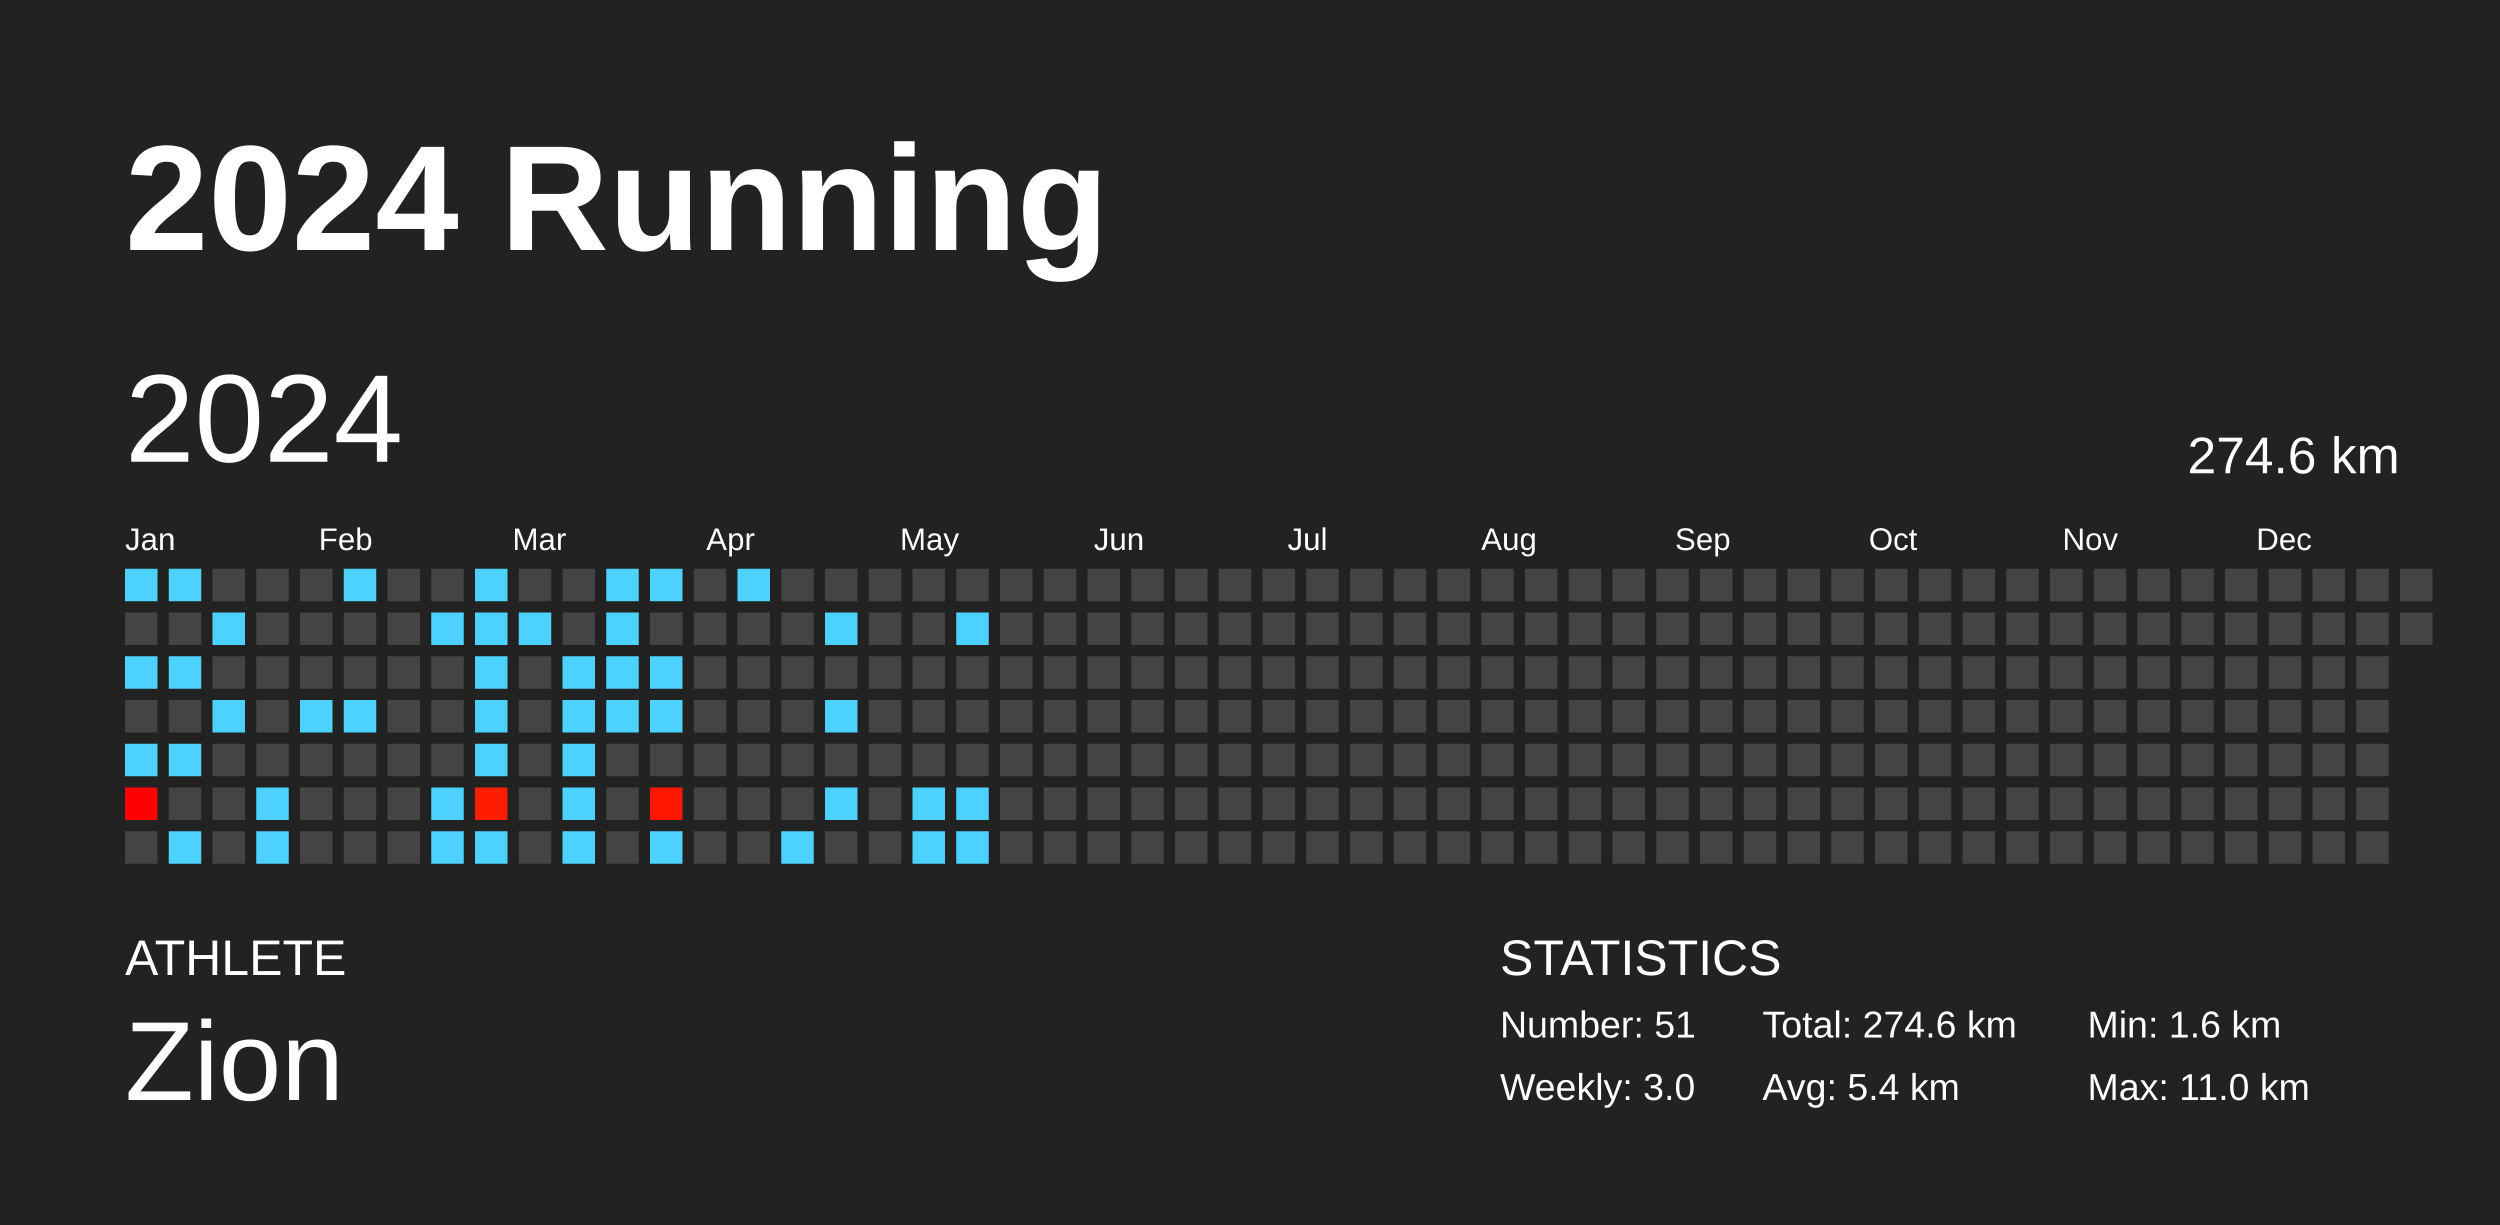
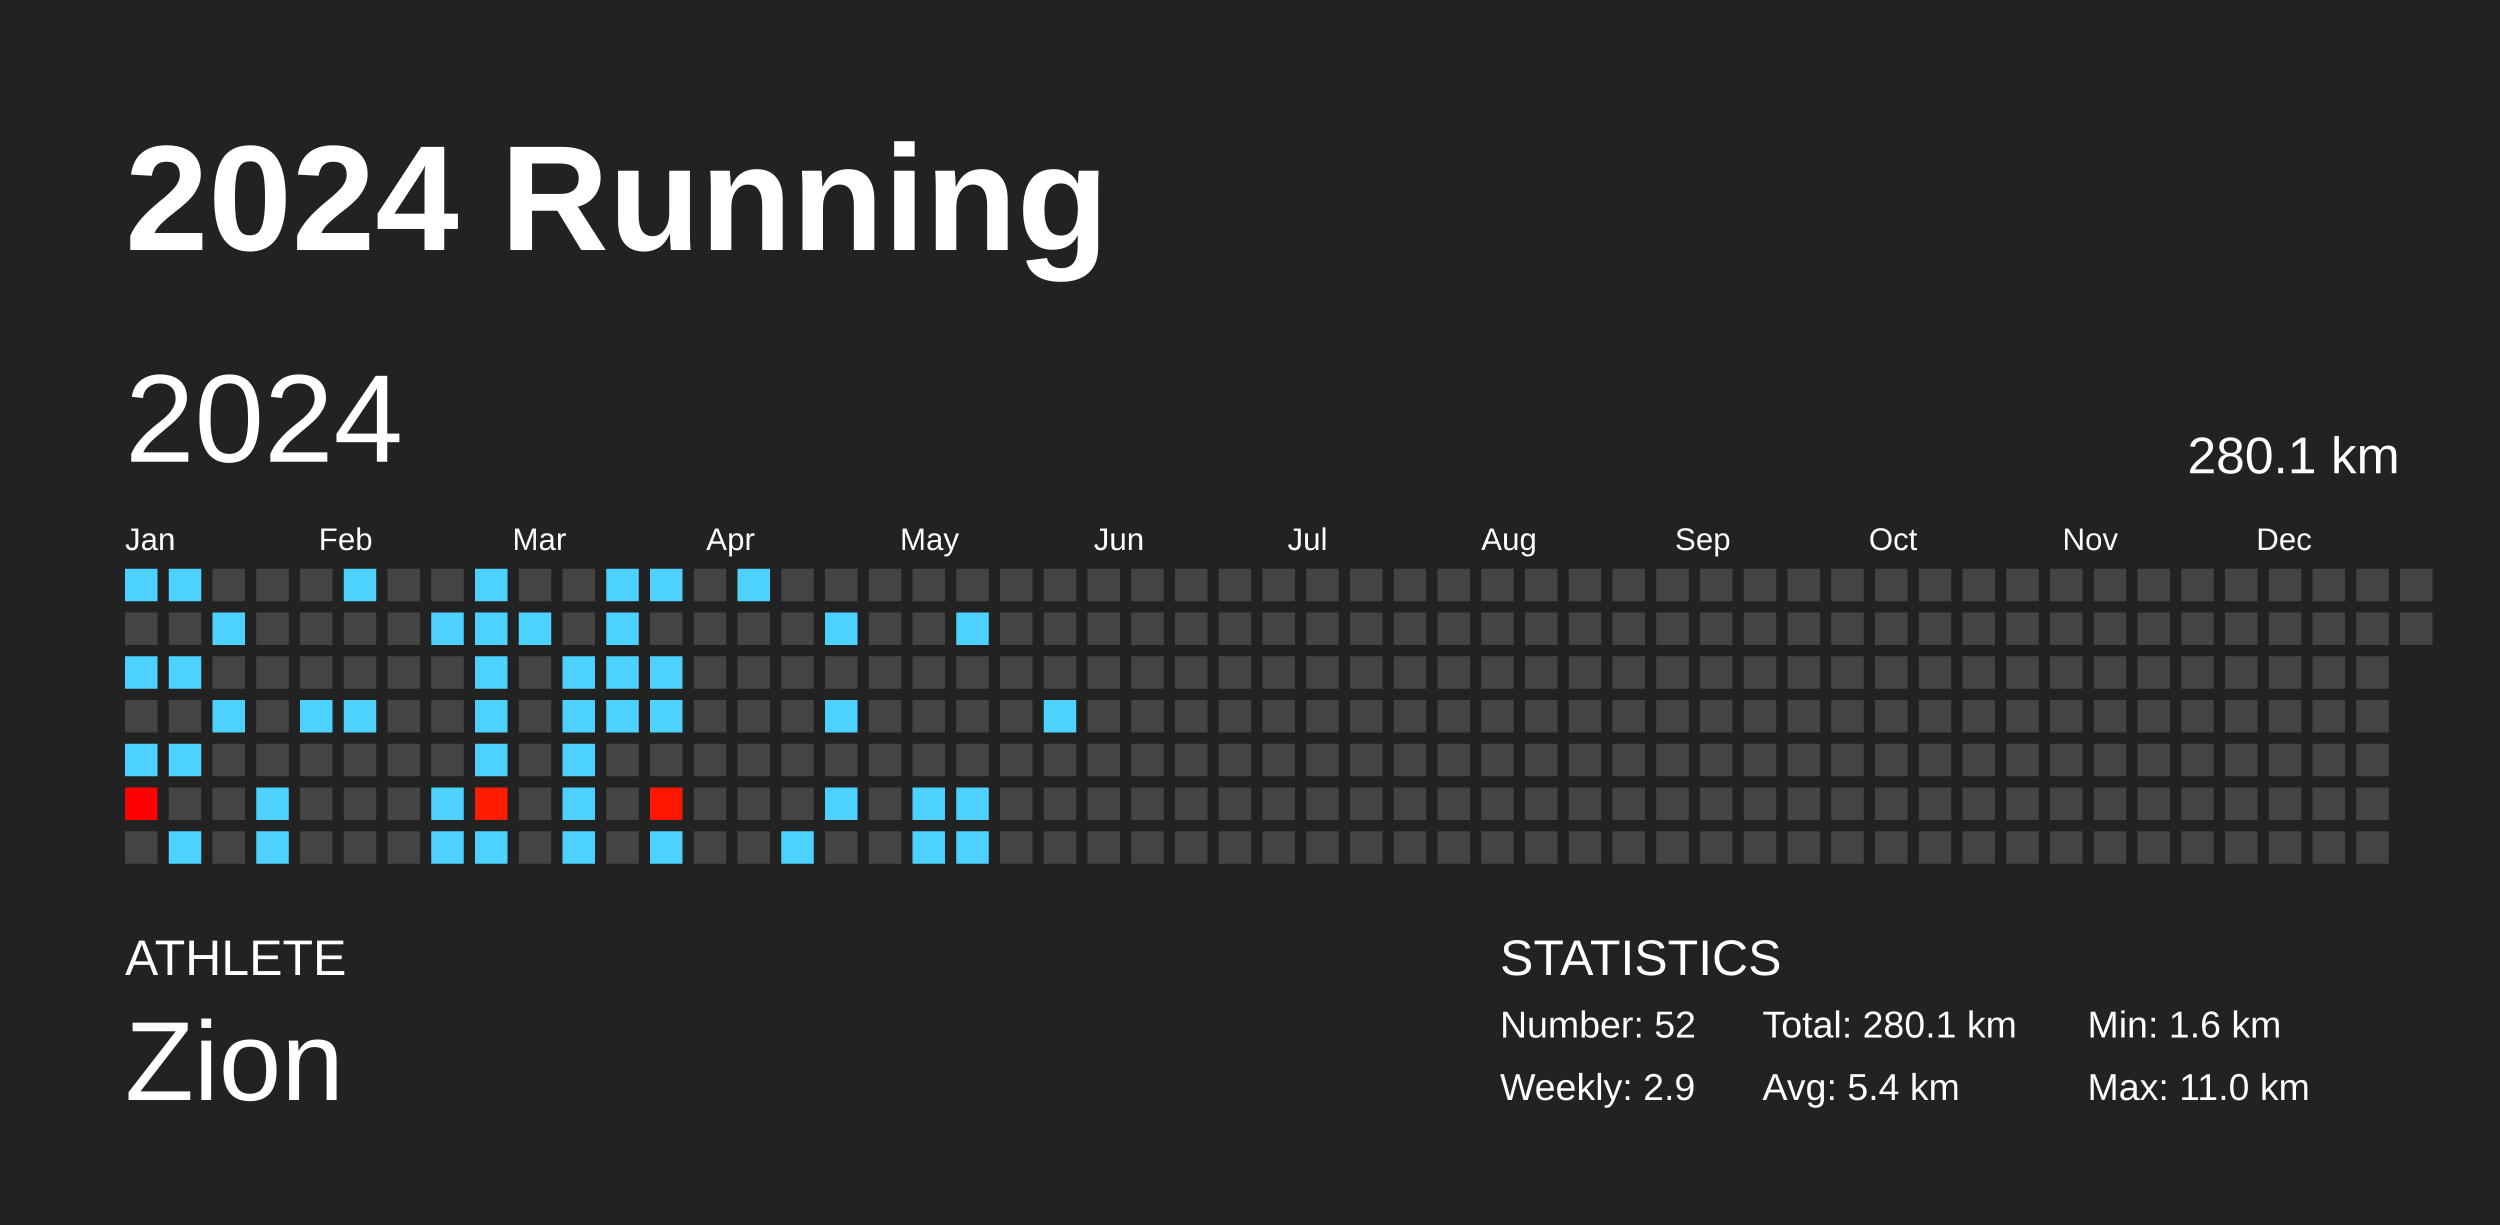
<svg xmlns="http://www.w3.org/2000/svg" baseProfile="full" height="98mm" version="1.1" viewBox="0,0,200,98" width="200mm">
  <defs />
  <rect fill="#222222" height="98" width="200" x="0" y="0" />
  <text fill="#FFFFFF" style="font-size:12px; font-family:Arial; font-weight:bold;" x="10" y="20">2024 Running</text>
  <text fill="#FFFFFF" style="font-size:4px; font-family:Arial" x="10" y="78">ATHLETE</text>
  <text fill="#FFFFFF" style="font-size:9px; font-family:Arial" x="10" y="88">Zion</text>
  <text fill="#FFFFFF" style="font-size:4px; font-family:Arial" x="120" y="78">STATISTICS</text>
-   <text fill="#FFFFFF" style="font-size:3px; font-family:Arial" x="120" y="83">Number: 51</text>
-   <text fill="#FFFFFF" style="font-size:3px; font-family:Arial" x="120" y="88">Weekly: 3.0</text>
-   <text fill="#FFFFFF" style="font-size:3px; font-family:Arial" x="141" y="83">Total: 274.6 km</text>
+   <text fill="#FFFFFF" style="font-size:3px; font-family:Arial" x="120" y="83">Number: 52</text>
+   <text fill="#FFFFFF" style="font-size:3px; font-family:Arial" x="120" y="88">Weekly: 2.9</text>
+   <text fill="#FFFFFF" style="font-size:3px; font-family:Arial" x="141" y="83">Total: 280.1 km</text>
  <text fill="#FFFFFF" style="font-size:3px; font-family:Arial" x="141" y="88">Avg: 5.4 km</text>
  <text fill="#FFFFFF" style="font-size:3px; font-family:Arial" x="167" y="83">Min: 1.6 km</text>
  <text fill="#FFFFFF" style="font-size:3px; font-family:Arial" x="167" y="88">Max: 11.0 km</text>
  <text dominant-baseline="hanging" fill="#FFFFFF" style="font-size:10.0px; font-family:Arial;" x="10" y="30">2024</text>
-   <text dominant-baseline="hanging" fill="#FFFFFF" style="font-size:4.125px; font-family:Arial;" x="175" y="35">274.6 km</text>
+   <text dominant-baseline="hanging" fill="#FFFFFF" style="font-size:4.125px; font-family:Arial;" x="175" y="35">280.1 km</text>
  <text fill="#FFFFFF" style="font-size:2.5px; font-family:Arial" x="10.0" y="44">Jan</text>
  <text fill="#FFFFFF" style="font-size:2.5px; font-family:Arial" x="25.5" y="44">Feb</text>
  <text fill="#FFFFFF" style="font-size:2.5px; font-family:Arial" x="41.0" y="44">Mar</text>
  <text fill="#FFFFFF" style="font-size:2.5px; font-family:Arial" x="56.5" y="44">Apr</text>
  <text fill="#FFFFFF" style="font-size:2.5px; font-family:Arial" x="72.0" y="44">May</text>
  <text fill="#FFFFFF" style="font-size:2.5px; font-family:Arial" x="87.5" y="44">Jun</text>
  <text fill="#FFFFFF" style="font-size:2.5px; font-family:Arial" x="103.0" y="44">Jul</text>
  <text fill="#FFFFFF" style="font-size:2.5px; font-family:Arial" x="118.5" y="44">Aug</text>
  <text fill="#FFFFFF" style="font-size:2.5px; font-family:Arial" x="134.0" y="44">Sep</text>
  <text fill="#FFFFFF" style="font-size:2.5px; font-family:Arial" x="149.5" y="44">Oct</text>
  <text fill="#FFFFFF" style="font-size:2.5px; font-family:Arial" x="165.0" y="44">Nov</text>
  <text fill="#FFFFFF" style="font-size:2.5px; font-family:Arial" x="180.5" y="44">Dec</text>
  <rect fill="#4dd2ff" height="2.6" width="2.6" x="10.0" y="45.5" />
  <rect fill="#444444" height="2.6" width="2.6" x="10.0" y="49.0" />
  <rect fill="#4dd2ff" height="2.6" width="2.6" x="10.0" y="52.5" />
  <rect fill="#444444" height="2.6" width="2.6" x="10.0" y="56.0" />
  <rect fill="#4dd2ff" height="2.6" width="2.6" x="10.0" y="59.5" />
  <rect fill="#ff0000" height="2.6" width="2.6" x="10.0" y="63.0" />
  <rect fill="#444444" height="2.6" width="2.6" x="10.0" y="66.5" />
  <rect fill="#4dd2ff" height="2.6" width="2.6" x="13.5" y="45.5" />
  <rect fill="#444444" height="2.6" width="2.6" x="13.5" y="49.0" />
  <rect fill="#4dd2ff" height="2.6" width="2.6" x="13.5" y="52.5" />
  <rect fill="#444444" height="2.6" width="2.6" x="13.5" y="56.0" />
  <rect fill="#4dd2ff" height="2.6" width="2.6" x="13.5" y="59.5" />
  <rect fill="#444444" height="2.6" width="2.6" x="13.5" y="63.0" />
  <rect fill="#4dd2ff" height="2.6" width="2.6" x="13.5" y="66.5" />
  <rect fill="#444444" height="2.6" width="2.6" x="17.0" y="45.5" />
  <rect fill="#4dd2ff" height="2.6" width="2.6" x="17.0" y="49.0" />
  <rect fill="#444444" height="2.6" width="2.6" x="17.0" y="52.5" />
  <rect fill="#4dd2ff" height="2.6" width="2.6" x="17.0" y="56.0" />
  <rect fill="#444444" height="2.6" width="2.6" x="17.0" y="59.5" />
  <rect fill="#444444" height="2.6" width="2.6" x="17.0" y="63.0" />
  <rect fill="#444444" height="2.6" width="2.6" x="17.0" y="66.5" />
  <rect fill="#444444" height="2.6" width="2.6" x="20.5" y="45.5" />
  <rect fill="#444444" height="2.6" width="2.6" x="20.5" y="49.0" />
  <rect fill="#444444" height="2.6" width="2.6" x="20.5" y="52.5" />
  <rect fill="#444444" height="2.6" width="2.6" x="20.5" y="56.0" />
  <rect fill="#444444" height="2.6" width="2.6" x="20.5" y="59.5" />
  <rect fill="#4dd2ff" height="2.6" width="2.6" x="20.5" y="63.0" />
  <rect fill="#4dd2ff" height="2.6" width="2.6" x="20.5" y="66.5" />
  <rect fill="#444444" height="2.6" width="2.6" x="24.0" y="45.5" />
  <rect fill="#444444" height="2.6" width="2.6" x="24.0" y="49.0" />
  <rect fill="#444444" height="2.6" width="2.6" x="24.0" y="52.5" />
  <rect fill="#4dd2ff" height="2.6" width="2.6" x="24.0" y="56.0" />
  <rect fill="#444444" height="2.6" width="2.6" x="24.0" y="59.5" />
  <rect fill="#444444" height="2.6" width="2.6" x="24.0" y="63.0" />
  <rect fill="#444444" height="2.6" width="2.6" x="24.0" y="66.5" />
  <rect fill="#4dd2ff" height="2.6" width="2.6" x="27.5" y="45.5" />
  <rect fill="#444444" height="2.6" width="2.6" x="27.5" y="49.0" />
  <rect fill="#444444" height="2.6" width="2.6" x="27.5" y="52.5" />
  <rect fill="#4dd2ff" height="2.6" width="2.6" x="27.5" y="56.0" />
  <rect fill="#444444" height="2.6" width="2.6" x="27.5" y="59.5" />
  <rect fill="#444444" height="2.6" width="2.6" x="27.5" y="63.0" />
  <rect fill="#444444" height="2.6" width="2.6" x="27.5" y="66.5" />
  <rect fill="#444444" height="2.6" width="2.6" x="31.0" y="45.5" />
  <rect fill="#444444" height="2.6" width="2.6" x="31.0" y="49.0" />
  <rect fill="#444444" height="2.6" width="2.6" x="31.0" y="52.5" />
  <rect fill="#444444" height="2.6" width="2.6" x="31.0" y="56.0" />
  <rect fill="#444444" height="2.6" width="2.6" x="31.0" y="59.5" />
  <rect fill="#444444" height="2.6" width="2.6" x="31.0" y="63.0" />
  <rect fill="#444444" height="2.6" width="2.6" x="31.0" y="66.5" />
  <rect fill="#444444" height="2.6" width="2.6" x="34.5" y="45.5" />
  <rect fill="#4dd2ff" height="2.6" width="2.6" x="34.5" y="49.0" />
  <rect fill="#444444" height="2.6" width="2.6" x="34.5" y="52.5" />
  <rect fill="#444444" height="2.6" width="2.6" x="34.5" y="56.0" />
  <rect fill="#444444" height="2.6" width="2.6" x="34.5" y="59.5" />
  <rect fill="#4dd2ff" height="2.6" width="2.6" x="34.5" y="63.0" />
  <rect fill="#4dd2ff" height="2.6" width="2.6" x="34.5" y="66.5" />
  <rect fill="#4dd2ff" height="2.6" width="2.6" x="38.0" y="45.5" />
  <rect fill="#4dd2ff" height="2.6" width="2.6" x="38.0" y="49.0" />
  <rect fill="#4dd2ff" height="2.6" width="2.6" x="38.0" y="52.5" />
  <rect fill="#4dd2ff" height="2.6" width="2.6" x="38.0" y="56.0" />
  <rect fill="#4dd2ff" height="2.6" width="2.6" x="38.0" y="59.5" />
  <rect fill="#ff1d00" height="2.6" width="2.6" x="38.0" y="63.0" />
  <rect fill="#4dd2ff" height="2.6" width="2.6" x="38.0" y="66.5" />
  <rect fill="#444444" height="2.6" width="2.6" x="41.5" y="45.5" />
  <rect fill="#4dd2ff" height="2.6" width="2.6" x="41.5" y="49.0" />
  <rect fill="#444444" height="2.6" width="2.6" x="41.5" y="52.5" />
  <rect fill="#444444" height="2.6" width="2.6" x="41.5" y="56.0" />
  <rect fill="#444444" height="2.6" width="2.6" x="41.5" y="59.5" />
  <rect fill="#444444" height="2.6" width="2.6" x="41.5" y="63.0" />
  <rect fill="#444444" height="2.6" width="2.6" x="41.5" y="66.5" />
  <rect fill="#444444" height="2.6" width="2.6" x="45.0" y="45.5" />
  <rect fill="#444444" height="2.6" width="2.6" x="45.0" y="49.0" />
  <rect fill="#4dd2ff" height="2.6" width="2.6" x="45.0" y="52.5" />
  <rect fill="#4dd2ff" height="2.6" width="2.6" x="45.0" y="56.0" />
  <rect fill="#4dd2ff" height="2.6" width="2.6" x="45.0" y="59.5" />
  <rect fill="#4dd2ff" height="2.6" width="2.6" x="45.0" y="63.0" />
  <rect fill="#4dd2ff" height="2.6" width="2.6" x="45.0" y="66.5" />
  <rect fill="#4dd2ff" height="2.6" width="2.6" x="48.5" y="45.5" />
  <rect fill="#4dd2ff" height="2.6" width="2.6" x="48.5" y="49.0" />
  <rect fill="#4dd2ff" height="2.6" width="2.6" x="48.5" y="52.5" />
  <rect fill="#4dd2ff" height="2.6" width="2.6" x="48.5" y="56.0" />
  <rect fill="#444444" height="2.6" width="2.6" x="48.5" y="59.5" />
  <rect fill="#444444" height="2.6" width="2.6" x="48.5" y="63.0" />
  <rect fill="#444444" height="2.6" width="2.6" x="48.5" y="66.5" />
  <rect fill="#4dd2ff" height="2.6" width="2.6" x="52.0" y="45.5" />
  <rect fill="#444444" height="2.6" width="2.6" x="52.0" y="49.0" />
  <rect fill="#4dd2ff" height="2.6" width="2.6" x="52.0" y="52.5" />
  <rect fill="#4dd2ff" height="2.6" width="2.6" x="52.0" y="56.0" />
  <rect fill="#444444" height="2.6" width="2.6" x="52.0" y="59.5" />
  <rect fill="#ff1600" height="2.6" width="2.6" x="52.0" y="63.0" />
  <rect fill="#4dd2ff" height="2.6" width="2.6" x="52.0" y="66.5" />
  <rect fill="#444444" height="2.6" width="2.6" x="55.5" y="45.5" />
  <rect fill="#444444" height="2.6" width="2.6" x="55.5" y="49.0" />
  <rect fill="#444444" height="2.6" width="2.6" x="55.5" y="52.5" />
  <rect fill="#444444" height="2.6" width="2.6" x="55.5" y="56.0" />
  <rect fill="#444444" height="2.6" width="2.6" x="55.5" y="59.5" />
  <rect fill="#444444" height="2.6" width="2.6" x="55.5" y="63.0" />
  <rect fill="#444444" height="2.6" width="2.6" x="55.5" y="66.5" />
  <rect fill="#4dd2ff" height="2.6" width="2.6" x="59.0" y="45.5" />
  <rect fill="#444444" height="2.6" width="2.6" x="59.0" y="49.0" />
  <rect fill="#444444" height="2.6" width="2.6" x="59.0" y="52.5" />
  <rect fill="#444444" height="2.6" width="2.6" x="59.0" y="56.0" />
  <rect fill="#444444" height="2.6" width="2.6" x="59.0" y="59.5" />
  <rect fill="#444444" height="2.6" width="2.6" x="59.0" y="63.0" />
  <rect fill="#444444" height="2.6" width="2.6" x="59.0" y="66.5" />
  <rect fill="#444444" height="2.6" width="2.6" x="62.5" y="45.5" />
  <rect fill="#444444" height="2.6" width="2.6" x="62.5" y="49.0" />
  <rect fill="#444444" height="2.6" width="2.6" x="62.5" y="52.5" />
  <rect fill="#444444" height="2.6" width="2.6" x="62.5" y="56.0" />
  <rect fill="#444444" height="2.6" width="2.6" x="62.5" y="59.5" />
  <rect fill="#444444" height="2.6" width="2.6" x="62.5" y="63.0" />
  <rect fill="#4dd2ff" height="2.6" width="2.6" x="62.5" y="66.5" />
  <rect fill="#444444" height="2.6" width="2.6" x="66.0" y="45.5" />
  <rect fill="#4dd2ff" height="2.6" width="2.6" x="66.0" y="49.0" />
  <rect fill="#444444" height="2.6" width="2.6" x="66.0" y="52.5" />
  <rect fill="#4dd2ff" height="2.6" width="2.6" x="66.0" y="56.0" />
  <rect fill="#444444" height="2.6" width="2.6" x="66.0" y="59.5" />
  <rect fill="#4dd2ff" height="2.6" width="2.6" x="66.0" y="63.0" />
  <rect fill="#444444" height="2.6" width="2.6" x="66.0" y="66.5" />
  <rect fill="#444444" height="2.6" width="2.6" x="69.5" y="45.5" />
  <rect fill="#444444" height="2.6" width="2.6" x="69.5" y="49.0" />
  <rect fill="#444444" height="2.6" width="2.6" x="69.5" y="52.5" />
  <rect fill="#444444" height="2.6" width="2.6" x="69.5" y="56.0" />
  <rect fill="#444444" height="2.6" width="2.6" x="69.5" y="59.5" />
  <rect fill="#444444" height="2.6" width="2.6" x="69.5" y="63.0" />
  <rect fill="#444444" height="2.6" width="2.6" x="69.5" y="66.5" />
  <rect fill="#444444" height="2.6" width="2.6" x="73.0" y="45.5" />
  <rect fill="#444444" height="2.6" width="2.6" x="73.0" y="49.0" />
  <rect fill="#444444" height="2.6" width="2.6" x="73.0" y="52.5" />
  <rect fill="#444444" height="2.6" width="2.6" x="73.0" y="56.0" />
  <rect fill="#444444" height="2.6" width="2.6" x="73.0" y="59.5" />
  <rect fill="#4dd2ff" height="2.6" width="2.6" x="73.0" y="63.0" />
  <rect fill="#4dd2ff" height="2.6" width="2.6" x="73.0" y="66.5" />
  <rect fill="#444444" height="2.6" width="2.6" x="76.5" y="45.5" />
  <rect fill="#4dd2ff" height="2.6" width="2.6" x="76.5" y="49.0" />
  <rect fill="#444444" height="2.6" width="2.6" x="76.5" y="52.5" />
  <rect fill="#444444" height="2.6" width="2.6" x="76.5" y="56.0" />
  <rect fill="#444444" height="2.6" width="2.6" x="76.5" y="59.5" />
  <rect fill="#4dd2ff" height="2.6" width="2.6" x="76.5" y="63.0" />
  <rect fill="#4dd2ff" height="2.6" width="2.6" x="76.5" y="66.5" />
  <rect fill="#444444" height="2.6" width="2.6" x="80.0" y="45.5" />
  <rect fill="#444444" height="2.6" width="2.6" x="80.0" y="49.0" />
  <rect fill="#444444" height="2.6" width="2.6" x="80.0" y="52.5" />
  <rect fill="#444444" height="2.6" width="2.6" x="80.0" y="56.0" />
  <rect fill="#444444" height="2.6" width="2.6" x="80.0" y="59.5" />
  <rect fill="#444444" height="2.6" width="2.6" x="80.0" y="63.0" />
  <rect fill="#444444" height="2.6" width="2.6" x="80.0" y="66.5" />
  <rect fill="#444444" height="2.6" width="2.6" x="83.5" y="45.5" />
  <rect fill="#444444" height="2.6" width="2.6" x="83.5" y="49.0" />
  <rect fill="#444444" height="2.6" width="2.6" x="83.5" y="52.5" />
-   <rect fill="#444444" height="2.6" width="2.6" x="83.5" y="56.0" />
+   <rect fill="#4dd2ff" height="2.6" width="2.6" x="83.5" y="56.0" />
  <rect fill="#444444" height="2.6" width="2.6" x="83.5" y="59.5" />
  <rect fill="#444444" height="2.6" width="2.6" x="83.5" y="63.0" />
  <rect fill="#444444" height="2.6" width="2.6" x="83.5" y="66.5" />
  <rect fill="#444444" height="2.6" width="2.6" x="87.0" y="45.5" />
  <rect fill="#444444" height="2.6" width="2.6" x="87.0" y="49.0" />
  <rect fill="#444444" height="2.6" width="2.6" x="87.0" y="52.5" />
  <rect fill="#444444" height="2.6" width="2.6" x="87.0" y="56.0" />
  <rect fill="#444444" height="2.6" width="2.6" x="87.0" y="59.5" />
  <rect fill="#444444" height="2.6" width="2.6" x="87.0" y="63.0" />
  <rect fill="#444444" height="2.6" width="2.6" x="87.0" y="66.5" />
  <rect fill="#444444" height="2.6" width="2.6" x="90.5" y="45.5" />
  <rect fill="#444444" height="2.6" width="2.6" x="90.5" y="49.0" />
  <rect fill="#444444" height="2.6" width="2.6" x="90.5" y="52.5" />
  <rect fill="#444444" height="2.6" width="2.6" x="90.5" y="56.0" />
  <rect fill="#444444" height="2.6" width="2.6" x="90.5" y="59.5" />
  <rect fill="#444444" height="2.6" width="2.6" x="90.5" y="63.0" />
  <rect fill="#444444" height="2.6" width="2.6" x="90.5" y="66.5" />
  <rect fill="#444444" height="2.6" width="2.6" x="94.0" y="45.5" />
  <rect fill="#444444" height="2.6" width="2.6" x="94.0" y="49.0" />
  <rect fill="#444444" height="2.6" width="2.6" x="94.0" y="52.5" />
  <rect fill="#444444" height="2.6" width="2.6" x="94.0" y="56.0" />
  <rect fill="#444444" height="2.6" width="2.6" x="94.0" y="59.5" />
  <rect fill="#444444" height="2.6" width="2.6" x="94.0" y="63.0" />
  <rect fill="#444444" height="2.6" width="2.6" x="94.0" y="66.5" />
  <rect fill="#444444" height="2.6" width="2.6" x="97.5" y="45.5" />
  <rect fill="#444444" height="2.6" width="2.6" x="97.5" y="49.0" />
  <rect fill="#444444" height="2.6" width="2.6" x="97.5" y="52.5" />
  <rect fill="#444444" height="2.6" width="2.6" x="97.5" y="56.0" />
  <rect fill="#444444" height="2.6" width="2.6" x="97.5" y="59.5" />
  <rect fill="#444444" height="2.6" width="2.6" x="97.5" y="63.0" />
  <rect fill="#444444" height="2.6" width="2.6" x="97.5" y="66.5" />
  <rect fill="#444444" height="2.6" width="2.6" x="101.0" y="45.5" />
  <rect fill="#444444" height="2.6" width="2.6" x="101.0" y="49.0" />
  <rect fill="#444444" height="2.6" width="2.6" x="101.0" y="52.5" />
  <rect fill="#444444" height="2.6" width="2.6" x="101.0" y="56.0" />
  <rect fill="#444444" height="2.6" width="2.6" x="101.0" y="59.5" />
  <rect fill="#444444" height="2.6" width="2.6" x="101.0" y="63.0" />
  <rect fill="#444444" height="2.6" width="2.6" x="101.0" y="66.5" />
  <rect fill="#444444" height="2.6" width="2.6" x="104.5" y="45.5" />
  <rect fill="#444444" height="2.6" width="2.6" x="104.5" y="49.0" />
  <rect fill="#444444" height="2.6" width="2.6" x="104.5" y="52.5" />
  <rect fill="#444444" height="2.6" width="2.6" x="104.5" y="56.0" />
  <rect fill="#444444" height="2.6" width="2.6" x="104.5" y="59.5" />
  <rect fill="#444444" height="2.6" width="2.6" x="104.5" y="63.0" />
  <rect fill="#444444" height="2.6" width="2.6" x="104.5" y="66.5" />
  <rect fill="#444444" height="2.6" width="2.6" x="108.0" y="45.5" />
  <rect fill="#444444" height="2.6" width="2.6" x="108.0" y="49.0" />
  <rect fill="#444444" height="2.6" width="2.6" x="108.0" y="52.5" />
  <rect fill="#444444" height="2.6" width="2.6" x="108.0" y="56.0" />
  <rect fill="#444444" height="2.6" width="2.6" x="108.0" y="59.5" />
  <rect fill="#444444" height="2.6" width="2.6" x="108.0" y="63.0" />
  <rect fill="#444444" height="2.6" width="2.6" x="108.0" y="66.5" />
  <rect fill="#444444" height="2.6" width="2.6" x="111.5" y="45.5" />
  <rect fill="#444444" height="2.6" width="2.6" x="111.5" y="49.0" />
  <rect fill="#444444" height="2.6" width="2.6" x="111.5" y="52.5" />
  <rect fill="#444444" height="2.6" width="2.6" x="111.5" y="56.0" />
  <rect fill="#444444" height="2.6" width="2.6" x="111.5" y="59.5" />
  <rect fill="#444444" height="2.6" width="2.6" x="111.5" y="63.0" />
  <rect fill="#444444" height="2.6" width="2.6" x="111.5" y="66.5" />
  <rect fill="#444444" height="2.6" width="2.6" x="115.0" y="45.5" />
  <rect fill="#444444" height="2.6" width="2.6" x="115.0" y="49.0" />
  <rect fill="#444444" height="2.6" width="2.6" x="115.0" y="52.5" />
  <rect fill="#444444" height="2.6" width="2.6" x="115.0" y="56.0" />
  <rect fill="#444444" height="2.6" width="2.6" x="115.0" y="59.5" />
  <rect fill="#444444" height="2.6" width="2.6" x="115.0" y="63.0" />
  <rect fill="#444444" height="2.6" width="2.6" x="115.0" y="66.5" />
  <rect fill="#444444" height="2.6" width="2.6" x="118.5" y="45.5" />
  <rect fill="#444444" height="2.6" width="2.6" x="118.5" y="49.0" />
  <rect fill="#444444" height="2.6" width="2.6" x="118.5" y="52.5" />
  <rect fill="#444444" height="2.6" width="2.6" x="118.5" y="56.0" />
  <rect fill="#444444" height="2.6" width="2.6" x="118.5" y="59.5" />
  <rect fill="#444444" height="2.6" width="2.6" x="118.5" y="63.0" />
  <rect fill="#444444" height="2.6" width="2.6" x="118.5" y="66.5" />
  <rect fill="#444444" height="2.6" width="2.6" x="122.0" y="45.5" />
  <rect fill="#444444" height="2.6" width="2.6" x="122.0" y="49.0" />
  <rect fill="#444444" height="2.6" width="2.6" x="122.0" y="52.5" />
  <rect fill="#444444" height="2.6" width="2.6" x="122.0" y="56.0" />
  <rect fill="#444444" height="2.6" width="2.6" x="122.0" y="59.5" />
  <rect fill="#444444" height="2.6" width="2.6" x="122.0" y="63.0" />
  <rect fill="#444444" height="2.6" width="2.6" x="122.0" y="66.5" />
  <rect fill="#444444" height="2.6" width="2.6" x="125.5" y="45.5" />
  <rect fill="#444444" height="2.6" width="2.6" x="125.5" y="49.0" />
  <rect fill="#444444" height="2.6" width="2.6" x="125.5" y="52.5" />
  <rect fill="#444444" height="2.6" width="2.6" x="125.5" y="56.0" />
  <rect fill="#444444" height="2.6" width="2.6" x="125.5" y="59.5" />
  <rect fill="#444444" height="2.6" width="2.6" x="125.5" y="63.0" />
  <rect fill="#444444" height="2.6" width="2.6" x="125.5" y="66.5" />
  <rect fill="#444444" height="2.6" width="2.6" x="129.0" y="45.5" />
  <rect fill="#444444" height="2.6" width="2.6" x="129.0" y="49.0" />
  <rect fill="#444444" height="2.6" width="2.6" x="129.0" y="52.5" />
  <rect fill="#444444" height="2.6" width="2.6" x="129.0" y="56.0" />
  <rect fill="#444444" height="2.6" width="2.6" x="129.0" y="59.5" />
  <rect fill="#444444" height="2.6" width="2.6" x="129.0" y="63.0" />
  <rect fill="#444444" height="2.6" width="2.6" x="129.0" y="66.5" />
  <rect fill="#444444" height="2.6" width="2.6" x="132.5" y="45.5" />
  <rect fill="#444444" height="2.6" width="2.6" x="132.5" y="49.0" />
  <rect fill="#444444" height="2.6" width="2.6" x="132.5" y="52.5" />
  <rect fill="#444444" height="2.6" width="2.6" x="132.5" y="56.0" />
  <rect fill="#444444" height="2.6" width="2.6" x="132.5" y="59.5" />
  <rect fill="#444444" height="2.6" width="2.6" x="132.5" y="63.0" />
  <rect fill="#444444" height="2.6" width="2.6" x="132.5" y="66.5" />
  <rect fill="#444444" height="2.6" width="2.6" x="136.0" y="45.5" />
  <rect fill="#444444" height="2.6" width="2.6" x="136.0" y="49.0" />
  <rect fill="#444444" height="2.6" width="2.6" x="136.0" y="52.5" />
  <rect fill="#444444" height="2.6" width="2.6" x="136.0" y="56.0" />
  <rect fill="#444444" height="2.6" width="2.6" x="136.0" y="59.5" />
  <rect fill="#444444" height="2.6" width="2.6" x="136.0" y="63.0" />
  <rect fill="#444444" height="2.6" width="2.6" x="136.0" y="66.5" />
  <rect fill="#444444" height="2.6" width="2.6" x="139.5" y="45.5" />
  <rect fill="#444444" height="2.6" width="2.6" x="139.5" y="49.0" />
  <rect fill="#444444" height="2.6" width="2.6" x="139.5" y="52.5" />
  <rect fill="#444444" height="2.6" width="2.6" x="139.5" y="56.0" />
  <rect fill="#444444" height="2.6" width="2.6" x="139.5" y="59.5" />
  <rect fill="#444444" height="2.6" width="2.6" x="139.5" y="63.0" />
  <rect fill="#444444" height="2.6" width="2.6" x="139.5" y="66.5" />
  <rect fill="#444444" height="2.6" width="2.6" x="143.0" y="45.5" />
  <rect fill="#444444" height="2.6" width="2.6" x="143.0" y="49.0" />
  <rect fill="#444444" height="2.6" width="2.6" x="143.0" y="52.5" />
  <rect fill="#444444" height="2.6" width="2.6" x="143.0" y="56.0" />
  <rect fill="#444444" height="2.6" width="2.6" x="143.0" y="59.5" />
  <rect fill="#444444" height="2.6" width="2.6" x="143.0" y="63.0" />
  <rect fill="#444444" height="2.6" width="2.6" x="143.0" y="66.5" />
  <rect fill="#444444" height="2.6" width="2.6" x="146.5" y="45.5" />
  <rect fill="#444444" height="2.6" width="2.6" x="146.5" y="49.0" />
  <rect fill="#444444" height="2.6" width="2.6" x="146.5" y="52.5" />
  <rect fill="#444444" height="2.6" width="2.6" x="146.5" y="56.0" />
  <rect fill="#444444" height="2.6" width="2.6" x="146.5" y="59.5" />
  <rect fill="#444444" height="2.6" width="2.6" x="146.5" y="63.0" />
  <rect fill="#444444" height="2.6" width="2.6" x="146.5" y="66.5" />
  <rect fill="#444444" height="2.6" width="2.6" x="150.0" y="45.5" />
  <rect fill="#444444" height="2.6" width="2.6" x="150.0" y="49.0" />
  <rect fill="#444444" height="2.6" width="2.6" x="150.0" y="52.5" />
  <rect fill="#444444" height="2.6" width="2.6" x="150.0" y="56.0" />
  <rect fill="#444444" height="2.6" width="2.6" x="150.0" y="59.5" />
  <rect fill="#444444" height="2.6" width="2.6" x="150.0" y="63.0" />
  <rect fill="#444444" height="2.6" width="2.6" x="150.0" y="66.5" />
  <rect fill="#444444" height="2.6" width="2.6" x="153.5" y="45.5" />
  <rect fill="#444444" height="2.6" width="2.6" x="153.5" y="49.0" />
  <rect fill="#444444" height="2.6" width="2.6" x="153.5" y="52.5" />
  <rect fill="#444444" height="2.6" width="2.6" x="153.5" y="56.0" />
  <rect fill="#444444" height="2.6" width="2.6" x="153.5" y="59.5" />
  <rect fill="#444444" height="2.6" width="2.6" x="153.5" y="63.0" />
  <rect fill="#444444" height="2.6" width="2.6" x="153.5" y="66.5" />
  <rect fill="#444444" height="2.6" width="2.6" x="157.0" y="45.5" />
  <rect fill="#444444" height="2.6" width="2.6" x="157.0" y="49.0" />
  <rect fill="#444444" height="2.6" width="2.6" x="157.0" y="52.5" />
  <rect fill="#444444" height="2.6" width="2.6" x="157.0" y="56.0" />
  <rect fill="#444444" height="2.6" width="2.6" x="157.0" y="59.5" />
  <rect fill="#444444" height="2.6" width="2.6" x="157.0" y="63.0" />
  <rect fill="#444444" height="2.6" width="2.6" x="157.0" y="66.5" />
  <rect fill="#444444" height="2.6" width="2.6" x="160.5" y="45.5" />
  <rect fill="#444444" height="2.6" width="2.6" x="160.5" y="49.0" />
  <rect fill="#444444" height="2.6" width="2.6" x="160.5" y="52.5" />
  <rect fill="#444444" height="2.6" width="2.6" x="160.5" y="56.0" />
  <rect fill="#444444" height="2.6" width="2.6" x="160.5" y="59.5" />
  <rect fill="#444444" height="2.6" width="2.6" x="160.5" y="63.0" />
  <rect fill="#444444" height="2.6" width="2.6" x="160.5" y="66.5" />
  <rect fill="#444444" height="2.6" width="2.6" x="164.0" y="45.5" />
  <rect fill="#444444" height="2.6" width="2.6" x="164.0" y="49.0" />
  <rect fill="#444444" height="2.6" width="2.6" x="164.0" y="52.5" />
  <rect fill="#444444" height="2.6" width="2.6" x="164.0" y="56.0" />
  <rect fill="#444444" height="2.6" width="2.6" x="164.0" y="59.5" />
  <rect fill="#444444" height="2.6" width="2.6" x="164.0" y="63.0" />
  <rect fill="#444444" height="2.6" width="2.6" x="164.0" y="66.5" />
  <rect fill="#444444" height="2.6" width="2.6" x="167.5" y="45.5" />
  <rect fill="#444444" height="2.6" width="2.6" x="167.5" y="49.0" />
  <rect fill="#444444" height="2.6" width="2.6" x="167.5" y="52.5" />
  <rect fill="#444444" height="2.6" width="2.6" x="167.5" y="56.0" />
  <rect fill="#444444" height="2.6" width="2.6" x="167.5" y="59.5" />
  <rect fill="#444444" height="2.6" width="2.6" x="167.5" y="63.0" />
  <rect fill="#444444" height="2.6" width="2.6" x="167.5" y="66.5" />
  <rect fill="#444444" height="2.6" width="2.6" x="171.0" y="45.5" />
  <rect fill="#444444" height="2.6" width="2.6" x="171.0" y="49.0" />
  <rect fill="#444444" height="2.6" width="2.6" x="171.0" y="52.5" />
  <rect fill="#444444" height="2.6" width="2.6" x="171.0" y="56.0" />
  <rect fill="#444444" height="2.6" width="2.6" x="171.0" y="59.5" />
  <rect fill="#444444" height="2.6" width="2.6" x="171.0" y="63.0" />
  <rect fill="#444444" height="2.6" width="2.6" x="171.0" y="66.5" />
  <rect fill="#444444" height="2.6" width="2.6" x="174.5" y="45.5" />
  <rect fill="#444444" height="2.6" width="2.6" x="174.5" y="49.0" />
  <rect fill="#444444" height="2.6" width="2.6" x="174.5" y="52.5" />
  <rect fill="#444444" height="2.6" width="2.6" x="174.5" y="56.0" />
  <rect fill="#444444" height="2.6" width="2.6" x="174.5" y="59.5" />
  <rect fill="#444444" height="2.6" width="2.6" x="174.5" y="63.0" />
  <rect fill="#444444" height="2.6" width="2.6" x="174.5" y="66.5" />
  <rect fill="#444444" height="2.6" width="2.6" x="178.0" y="45.5" />
  <rect fill="#444444" height="2.6" width="2.6" x="178.0" y="49.0" />
  <rect fill="#444444" height="2.6" width="2.6" x="178.0" y="52.5" />
  <rect fill="#444444" height="2.6" width="2.6" x="178.0" y="56.0" />
  <rect fill="#444444" height="2.6" width="2.6" x="178.0" y="59.5" />
  <rect fill="#444444" height="2.6" width="2.6" x="178.0" y="63.0" />
  <rect fill="#444444" height="2.6" width="2.6" x="178.0" y="66.5" />
  <rect fill="#444444" height="2.6" width="2.6" x="181.5" y="45.5" />
  <rect fill="#444444" height="2.6" width="2.6" x="181.5" y="49.0" />
  <rect fill="#444444" height="2.6" width="2.6" x="181.5" y="52.5" />
  <rect fill="#444444" height="2.6" width="2.6" x="181.5" y="56.0" />
  <rect fill="#444444" height="2.6" width="2.6" x="181.5" y="59.5" />
  <rect fill="#444444" height="2.6" width="2.6" x="181.5" y="63.0" />
  <rect fill="#444444" height="2.6" width="2.6" x="181.5" y="66.5" />
  <rect fill="#444444" height="2.6" width="2.6" x="185.0" y="45.5" />
  <rect fill="#444444" height="2.6" width="2.6" x="185.0" y="49.0" />
  <rect fill="#444444" height="2.6" width="2.6" x="185.0" y="52.5" />
  <rect fill="#444444" height="2.6" width="2.6" x="185.0" y="56.0" />
  <rect fill="#444444" height="2.6" width="2.6" x="185.0" y="59.5" />
  <rect fill="#444444" height="2.6" width="2.6" x="185.0" y="63.0" />
  <rect fill="#444444" height="2.6" width="2.6" x="185.0" y="66.5" />
  <rect fill="#444444" height="2.6" width="2.6" x="188.5" y="45.5" />
  <rect fill="#444444" height="2.6" width="2.6" x="188.5" y="49.0" />
  <rect fill="#444444" height="2.6" width="2.6" x="188.5" y="52.5" />
  <rect fill="#444444" height="2.6" width="2.6" x="188.5" y="56.0" />
  <rect fill="#444444" height="2.6" width="2.6" x="188.5" y="59.5" />
  <rect fill="#444444" height="2.6" width="2.6" x="188.5" y="63.0" />
  <rect fill="#444444" height="2.6" width="2.6" x="188.5" y="66.5" />
  <rect fill="#444444" height="2.6" width="2.6" x="192.0" y="45.5" />
  <rect fill="#444444" height="2.6" width="2.6" x="192.0" y="49.0" />
</svg>
